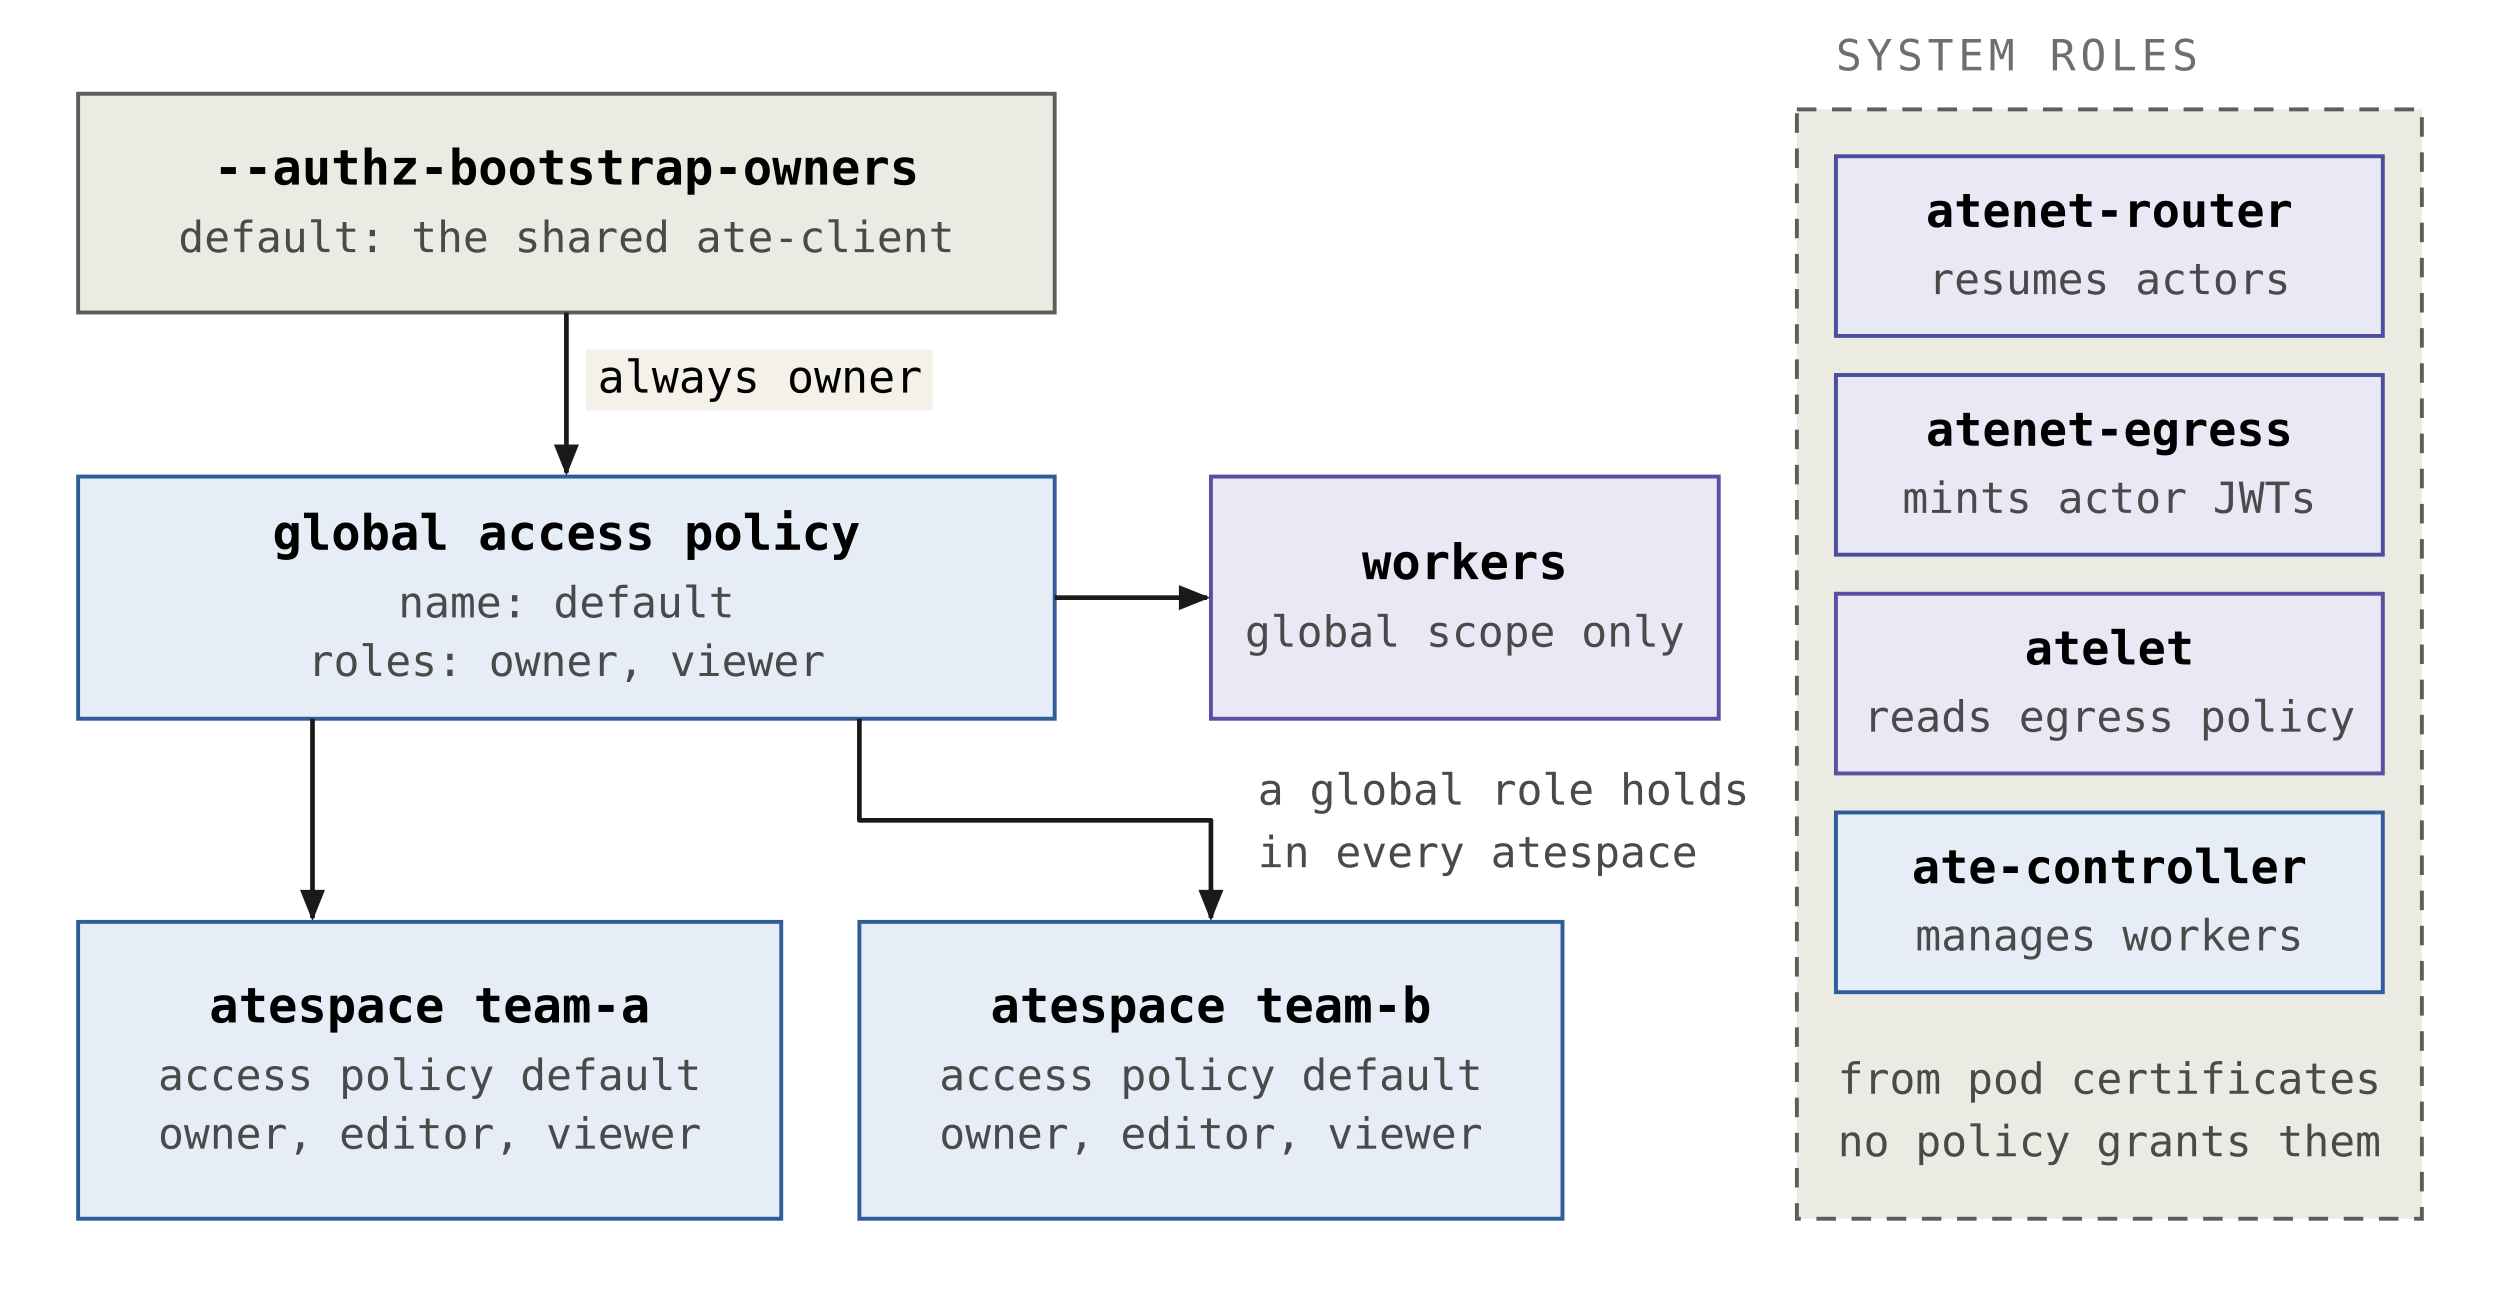
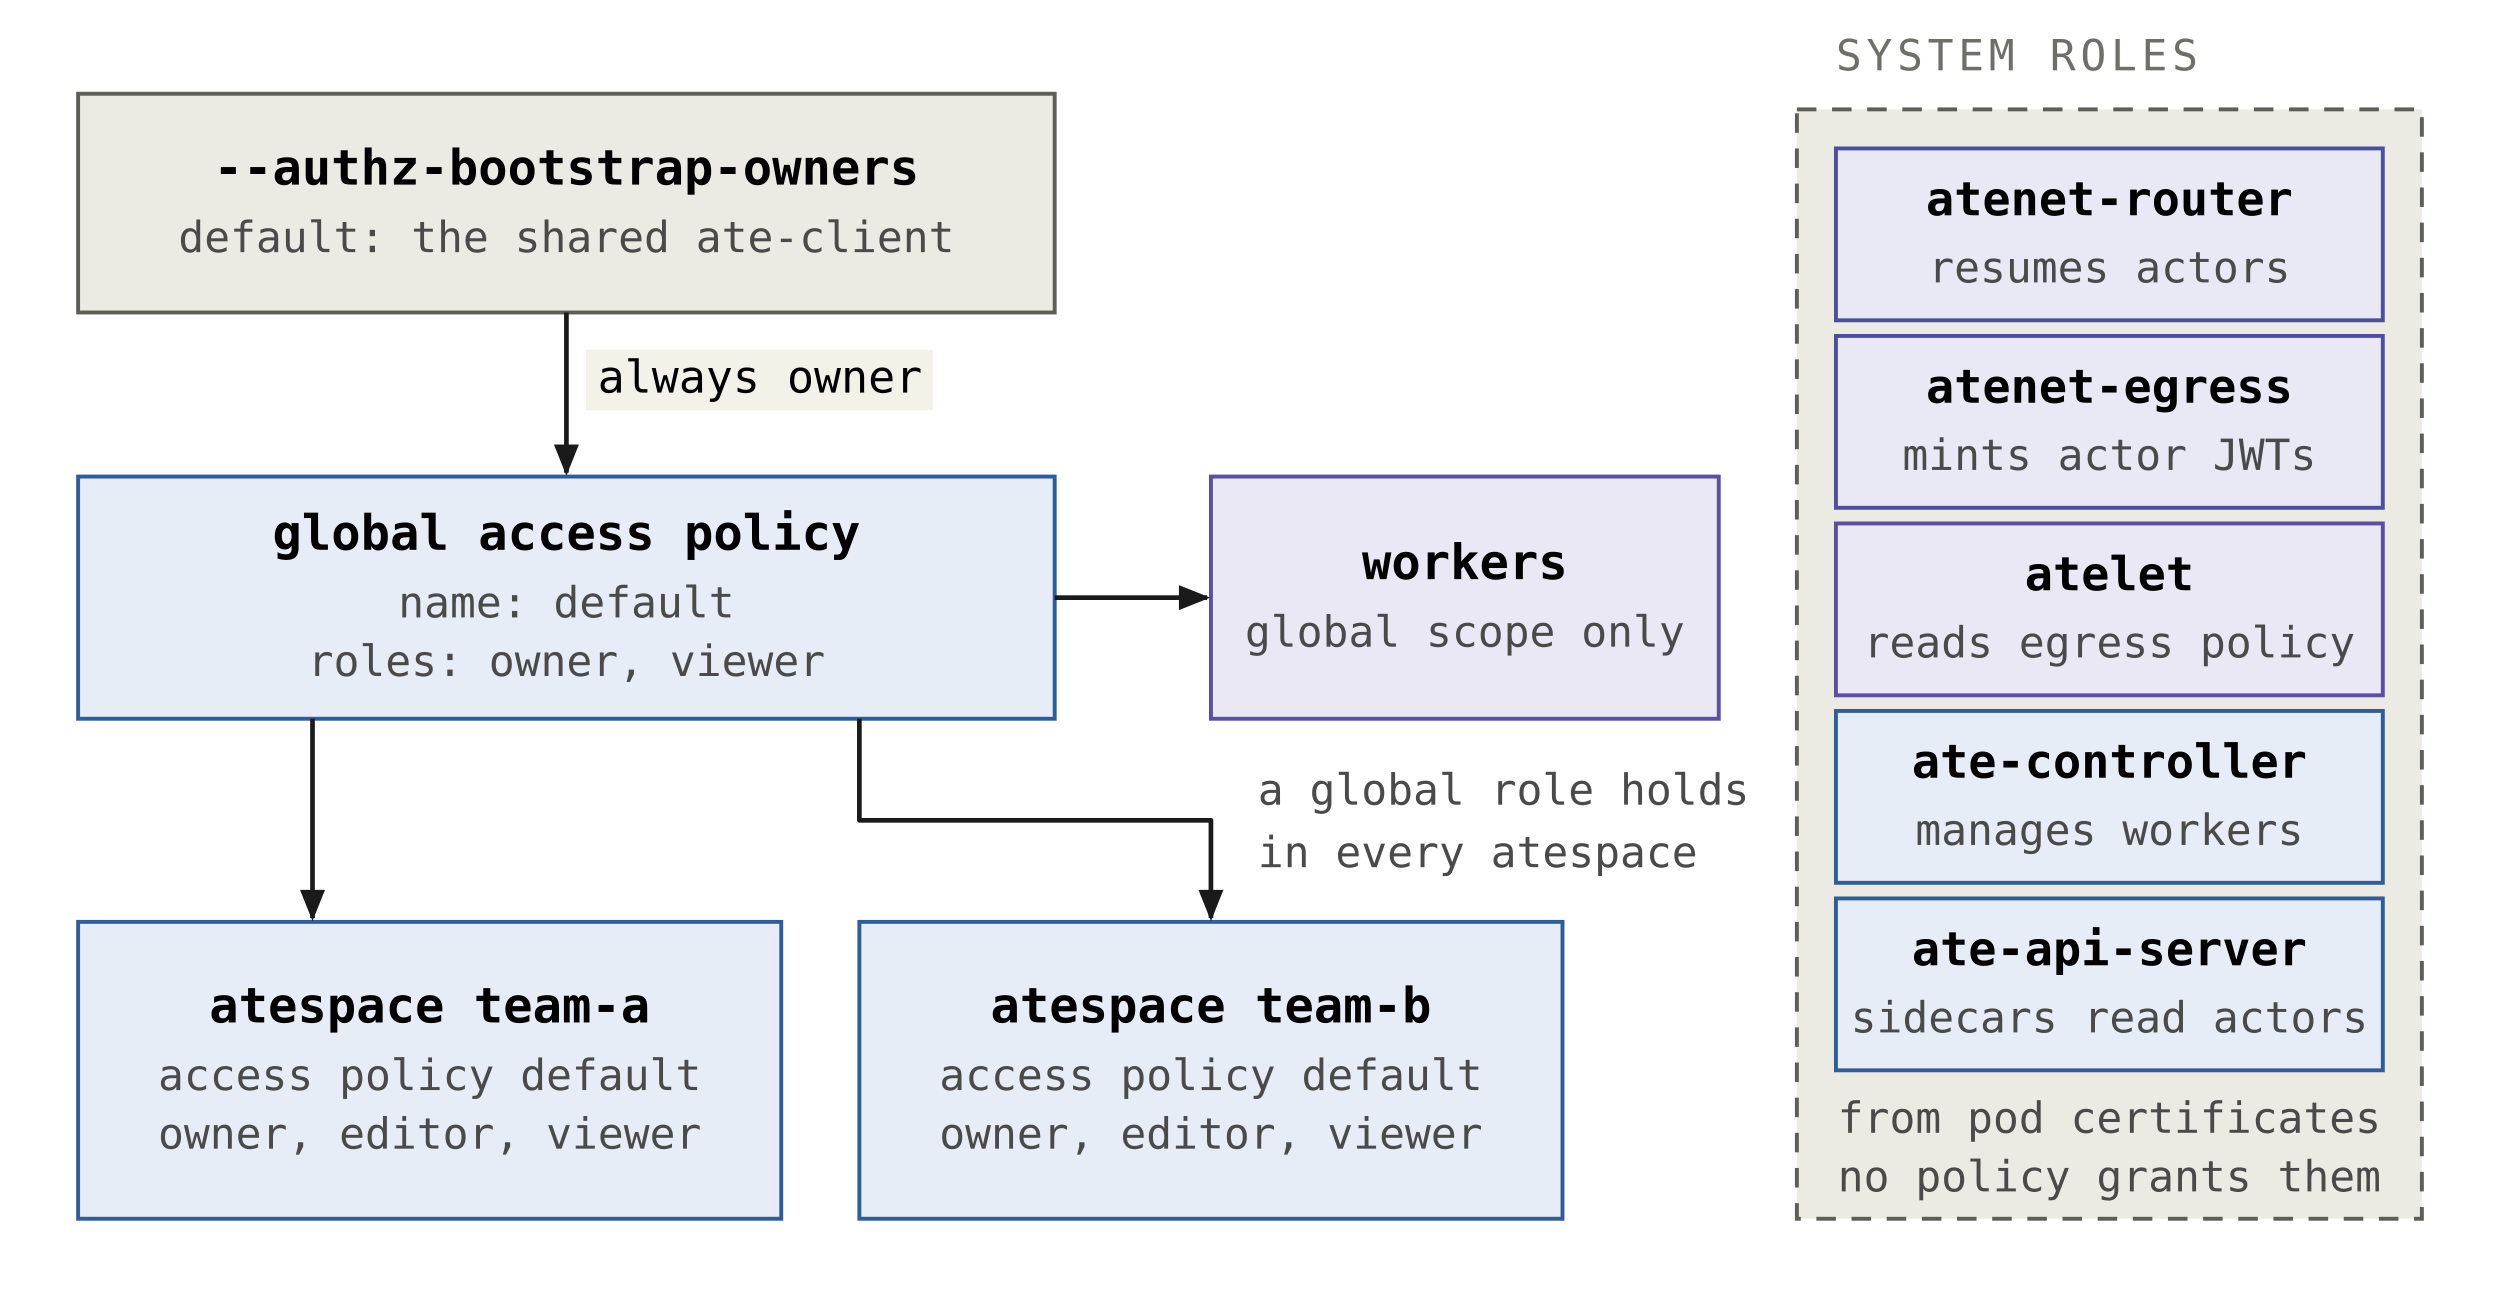
<svg xmlns="http://www.w3.org/2000/svg" viewBox="0 0 640 330" role="img" aria-labelledby="fig-5-2-title fig-5-2-desc" font-family="JetBrains Mono, ui-monospace, monospace">
  <defs>
    <marker id="fig-5-2-head-ink" viewBox="0 0 10 10" refX="9" refY="5" markerWidth="8" markerHeight="8" markerUnits="userSpaceOnUse" orient="auto-start-reverse">
      <path d="M0 1 L10 5 L0 9 z" fill="var(--m-ink, #1a1a1a)" />
    </marker>
  </defs>
  <rect x="20" y="24" width="250" height="56" fill="var(--m-grey-fill, #ecebe3)" stroke="var(--m-grey-ink, #5e5e59)" />
  <text x="145" y="47.25" font-size="12.5" text-anchor="middle" font-weight="700">--authz-bootstrap-owners</text>
  <text x="145" y="64.55" font-size="11" text-anchor="middle" class="m-serif" fill="var(--m-ink-soft, #4a4a4a)">default: the shared ate-client</text>
  <rect x="20" y="122" width="250" height="62" fill="var(--m-blue-fill, #e6edf6)" stroke="var(--m-blue-ink, #2f5d9a)" />
  <text x="145" y="140.75" font-size="12.5" text-anchor="middle" font-weight="700">global access policy</text>
  <text x="145" y="158.05" font-size="11" text-anchor="middle" class="m-serif" fill="var(--m-ink-soft, #4a4a4a)">name: default</text>
  <text x="145" y="173.05" font-size="11" text-anchor="middle" class="m-serif" fill="var(--m-ink-soft, #4a4a4a)">roles: owner, viewer</text>
  <line x1="145" y1="80" x2="145" y2="121" stroke="var(--m-ink, #1a1a1a)" stroke-width="1.2" marker-end="url(#fig-5-2-head-ink)" />
  <rect class="m-knock" x="150" y="89.53" width="88.8" height="15.5" fill="var(--m-panel, #f3f1e8)" />
  <text x="153" y="100.5" font-size="11.5">always owner</text>
  <rect x="20" y="236" width="180" height="76" fill="var(--m-blue-fill, #e6edf6)" stroke="var(--m-blue-ink, #2f5d9a)" />
  <text x="110" y="261.75" font-size="12.5" text-anchor="middle" font-weight="700">atespace team-a</text>
  <text x="110" y="279.05" font-size="11" text-anchor="middle" class="m-serif" fill="var(--m-ink-soft, #4a4a4a)">access policy default</text>
  <text x="110" y="294.05" font-size="11" text-anchor="middle" class="m-serif" fill="var(--m-ink-soft, #4a4a4a)">owner, editor, viewer</text>
  <rect x="220" y="236" width="180" height="76" fill="var(--m-blue-fill, #e6edf6)" stroke="var(--m-blue-ink, #2f5d9a)" />
  <text x="310" y="261.75" font-size="12.5" text-anchor="middle" font-weight="700">atespace team-b</text>
  <text x="310" y="279.05" font-size="11" text-anchor="middle" class="m-serif" fill="var(--m-ink-soft, #4a4a4a)">access policy default</text>
  <text x="310" y="294.05" font-size="11" text-anchor="middle" class="m-serif" fill="var(--m-ink-soft, #4a4a4a)">owner, editor, viewer</text>
  <path d="M80 184 V235" fill="none" stroke="var(--m-ink, #1a1a1a)" stroke-width="1.2" stroke-linejoin="round" marker-end="url(#fig-5-2-head-ink)" />
  <path d="M220 184 V210 H310 V235" fill="none" stroke="var(--m-ink, #1a1a1a)" stroke-width="1.2" stroke-linejoin="round" marker-end="url(#fig-5-2-head-ink)" />
  <text x="322" y="206" font-size="11" class="m-serif" fill="var(--m-ink-soft, #4a4a4a)">a global role holds</text>
  <text x="322" y="222" font-size="11" class="m-serif" fill="var(--m-ink-soft, #4a4a4a)">in every atespace</text>
  <rect x="310" y="122" width="130" height="62" fill="var(--m-violet-fill, #ebe8f5)" stroke="var(--m-violet-ink, #5b4fa3)" />
  <text x="375" y="148.25" font-size="12.5" text-anchor="middle" font-weight="700">workers</text>
  <text x="375" y="165.55" font-size="11" text-anchor="middle" class="m-serif" fill="var(--m-ink-soft, #4a4a4a)">global scope only</text>
  <line x1="270" y1="153" x2="309" y2="153" stroke="var(--m-ink, #1a1a1a)" stroke-width="1.2" marker-end="url(#fig-5-2-head-ink)" />
  <text x="470" y="18" font-size="11" letter-spacing="1.2" fill="var(--m-ink-mute, #6f6f6a)">SYSTEM ROLES</text>
  <rect x="460" y="28" width="160" height="284" fill="var(--m-grey-fill, #ecebe3)" stroke="var(--m-grey-ink, #5e5e59)" stroke-dasharray="5 4" />
-   <rect x="470" y="40" width="140" height="46" fill="var(--m-indigo-fill, #e9e9f6)" stroke="var(--m-indigo-ink, #4b4f9e)" />
-   <text x="540" y="58.1" font-size="12" text-anchor="middle" font-weight="700">atenet-router</text>
-   <text x="540" y="75.3" font-size="11" text-anchor="middle" class="m-serif" fill="var(--m-ink-soft, #4a4a4a)">resumes actors</text>
-   <rect x="470" y="96" width="140" height="46" fill="var(--m-indigo-fill, #e9e9f6)" stroke="var(--m-indigo-ink, #4b4f9e)" />
-   <text x="540" y="114.1" font-size="12" text-anchor="middle" font-weight="700">atenet-egress</text>
-   <text x="540" y="131.3" font-size="11" text-anchor="middle" class="m-serif" fill="var(--m-ink-soft, #4a4a4a)">mints actor JWTs</text>
-   <rect x="470" y="152" width="140" height="46" fill="var(--m-violet-fill, #ebe8f5)" stroke="var(--m-violet-ink, #5b4fa3)" />
-   <text x="540" y="170.1" font-size="12" text-anchor="middle" font-weight="700">atelet</text>
-   <text x="540" y="187.3" font-size="11" text-anchor="middle" class="m-serif" fill="var(--m-ink-soft, #4a4a4a)">reads egress policy</text>
-   <rect x="470" y="208" width="140" height="46" fill="var(--m-blue-fill, #e6edf6)" stroke="var(--m-blue-ink, #2f5d9a)" />
-   <text x="540" y="226.1" font-size="12" text-anchor="middle" font-weight="700">ate-controller</text>
-   <text x="540" y="243.3" font-size="11" text-anchor="middle" class="m-serif" fill="var(--m-ink-soft, #4a4a4a)">manages workers</text>
-   <text x="540" y="280" font-size="11" text-anchor="middle" class="m-serif" fill="var(--m-ink-soft, #4a4a4a)">from pod certificates</text>
-   <text x="540" y="296" font-size="11" text-anchor="middle" class="m-serif" fill="var(--m-ink-soft, #4a4a4a)">no policy grants them</text>
+   <rect x="470" y="38" width="140" height="44" fill="var(--m-indigo-fill, #e9e9f6)" stroke="var(--m-indigo-ink, #4b4f9e)" />
+   <text x="540" y="55.1" font-size="12" text-anchor="middle" font-weight="700">atenet-router</text>
+   <text x="540" y="72.3" font-size="11" text-anchor="middle" class="m-serif" fill="var(--m-ink-soft, #4a4a4a)">resumes actors</text>
+   <rect x="470" y="86" width="140" height="44" fill="var(--m-indigo-fill, #e9e9f6)" stroke="var(--m-indigo-ink, #4b4f9e)" />
+   <text x="540" y="103.1" font-size="12" text-anchor="middle" font-weight="700">atenet-egress</text>
+   <text x="540" y="120.3" font-size="11" text-anchor="middle" class="m-serif" fill="var(--m-ink-soft, #4a4a4a)">mints actor JWTs</text>
+   <rect x="470" y="134" width="140" height="44" fill="var(--m-violet-fill, #ebe8f5)" stroke="var(--m-violet-ink, #5b4fa3)" />
+   <text x="540" y="151.1" font-size="12" text-anchor="middle" font-weight="700">atelet</text>
+   <text x="540" y="168.3" font-size="11" text-anchor="middle" class="m-serif" fill="var(--m-ink-soft, #4a4a4a)">reads egress policy</text>
+   <rect x="470" y="182" width="140" height="44" fill="var(--m-blue-fill, #e6edf6)" stroke="var(--m-blue-ink, #2f5d9a)" />
+   <text x="540" y="199.1" font-size="12" text-anchor="middle" font-weight="700">ate-controller</text>
+   <text x="540" y="216.3" font-size="11" text-anchor="middle" class="m-serif" fill="var(--m-ink-soft, #4a4a4a)">manages workers</text>
+   <rect x="470" y="230" width="140" height="44" fill="var(--m-blue-fill, #e6edf6)" stroke="var(--m-blue-ink, #2f5d9a)" />
+   <text x="540" y="247.1" font-size="12" text-anchor="middle" font-weight="700">ate-api-server</text>
+   <text x="540" y="264.3" font-size="11" text-anchor="middle" class="m-serif" fill="var(--m-ink-soft, #4a4a4a)">sidecars read actors</text>
+   <text x="540" y="290" font-size="11" text-anchor="middle" class="m-serif" fill="var(--m-ink-soft, #4a4a4a)">from pod certificates</text>
+   <text x="540" y="305" font-size="11" text-anchor="middle" class="m-serif" fill="var(--m-ink-soft, #4a4a4a)">no policy grants them</text>
</svg>
